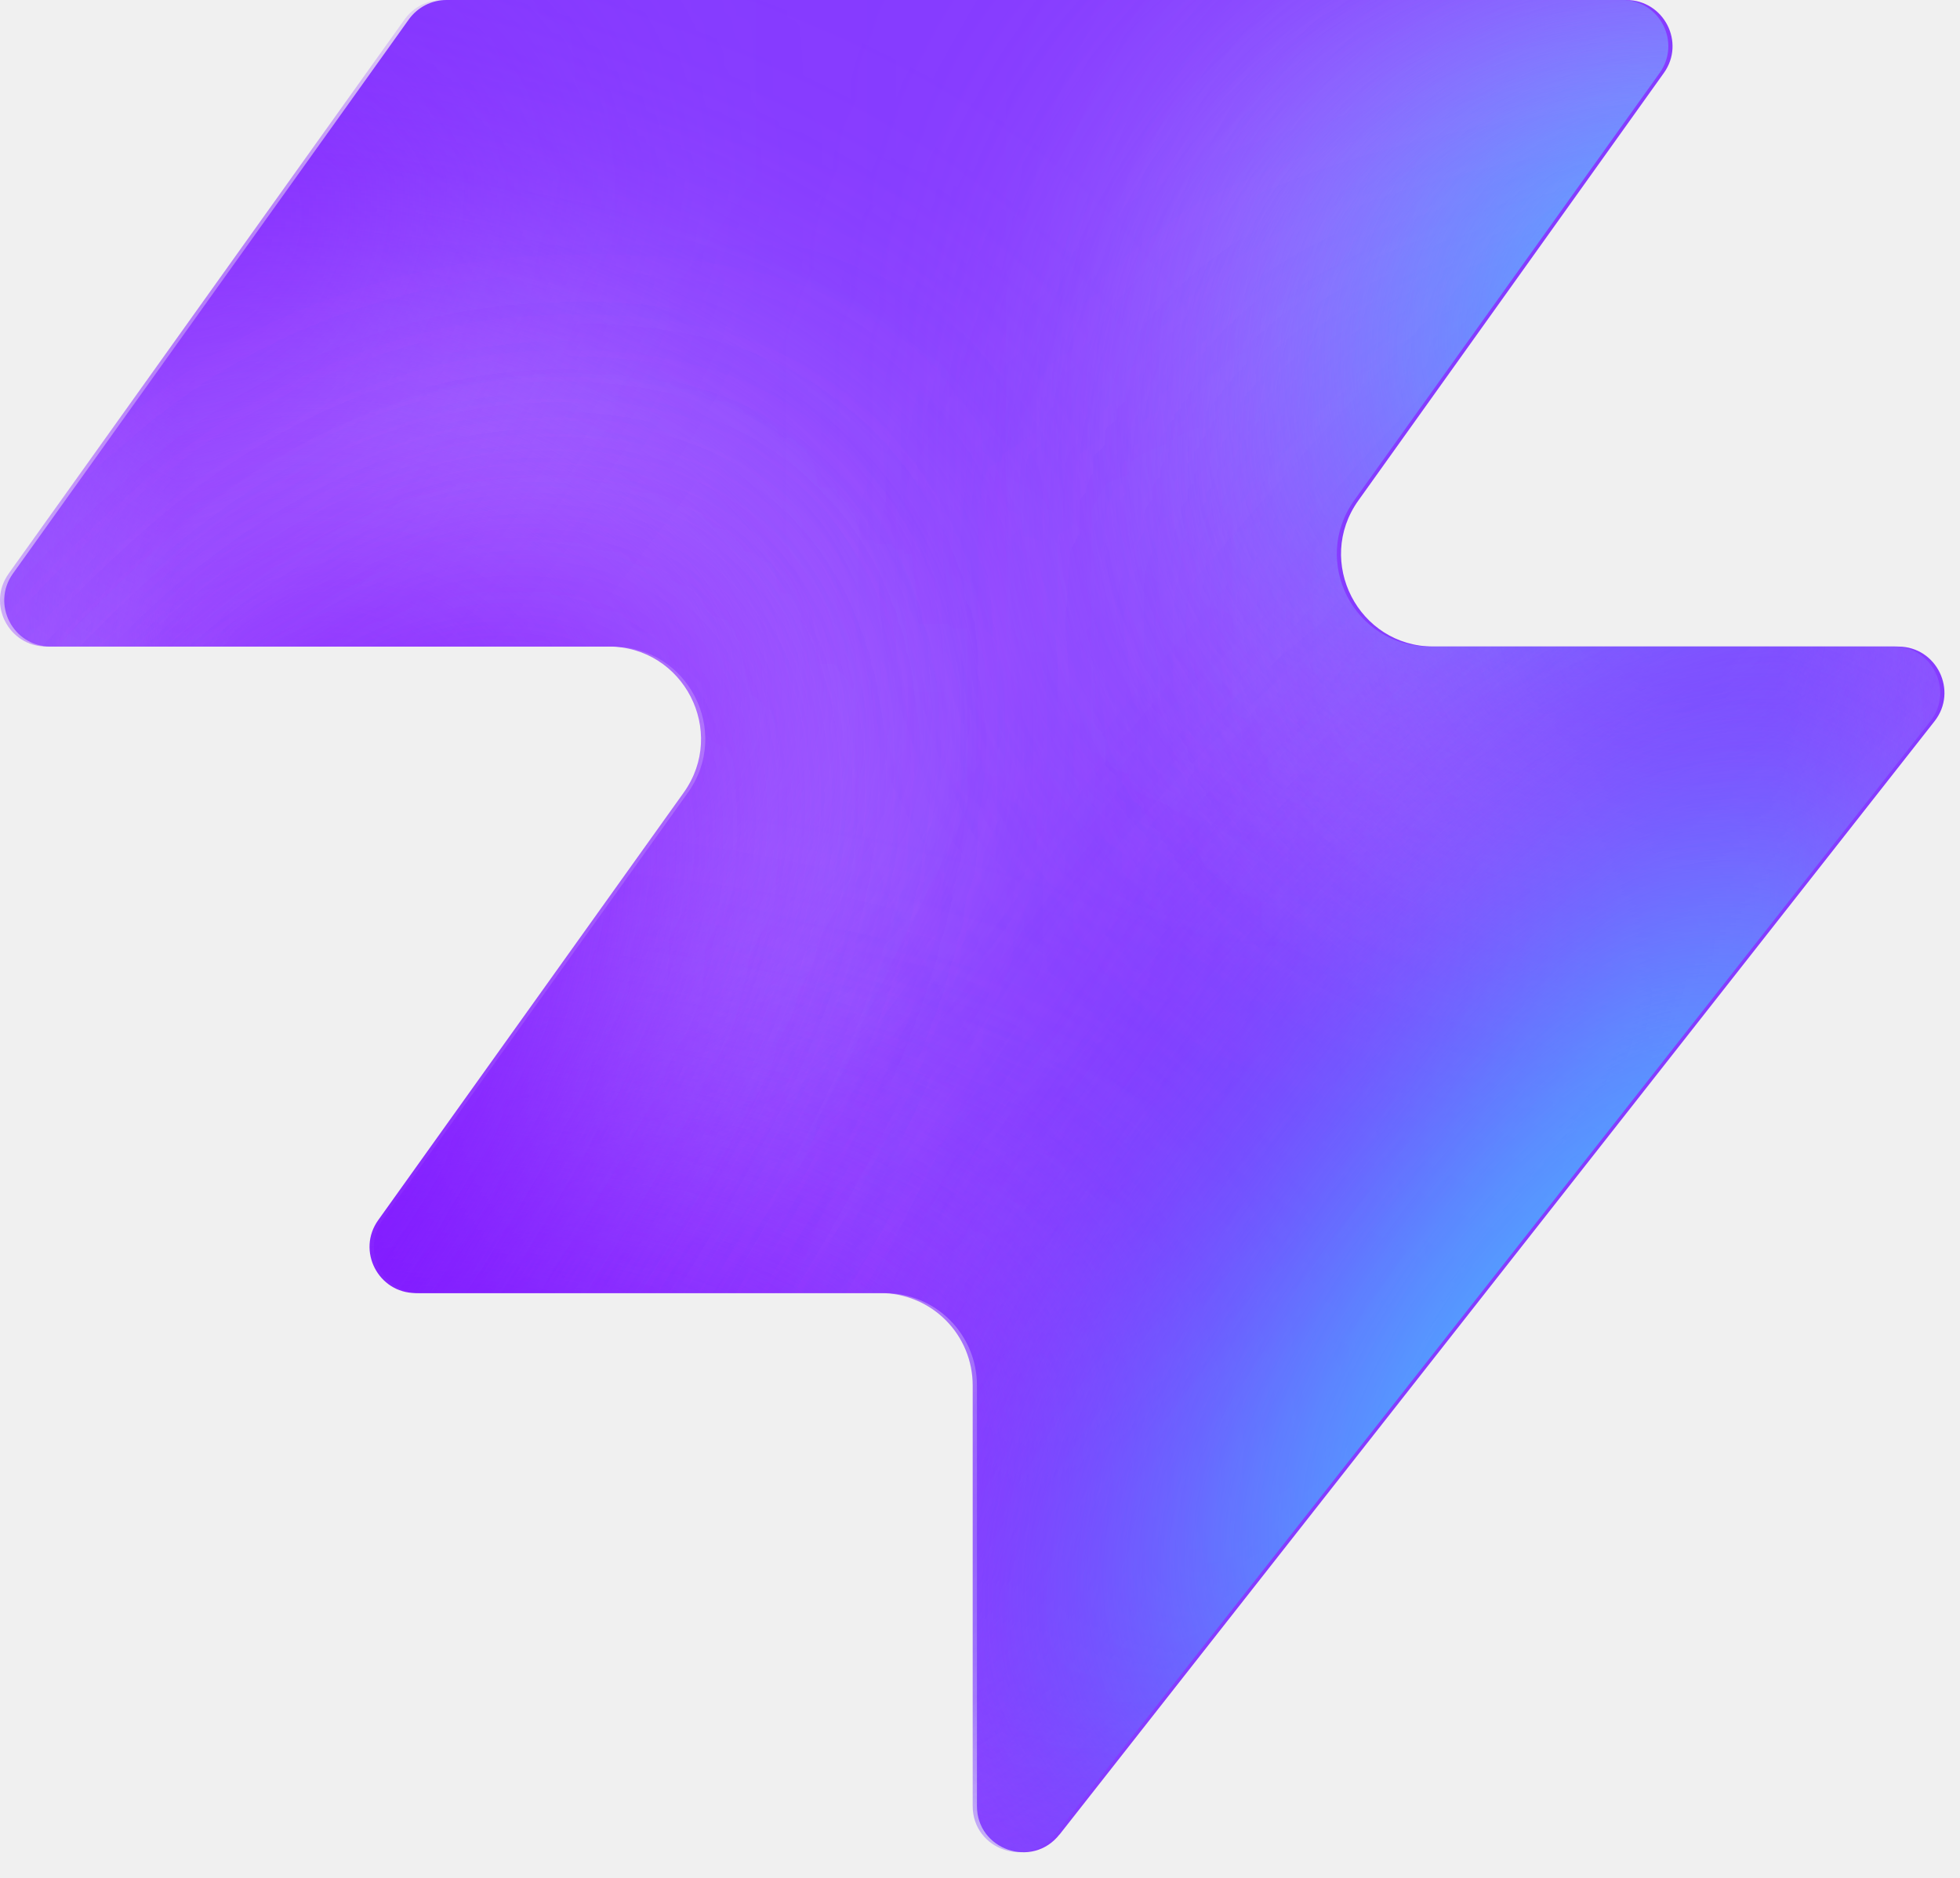
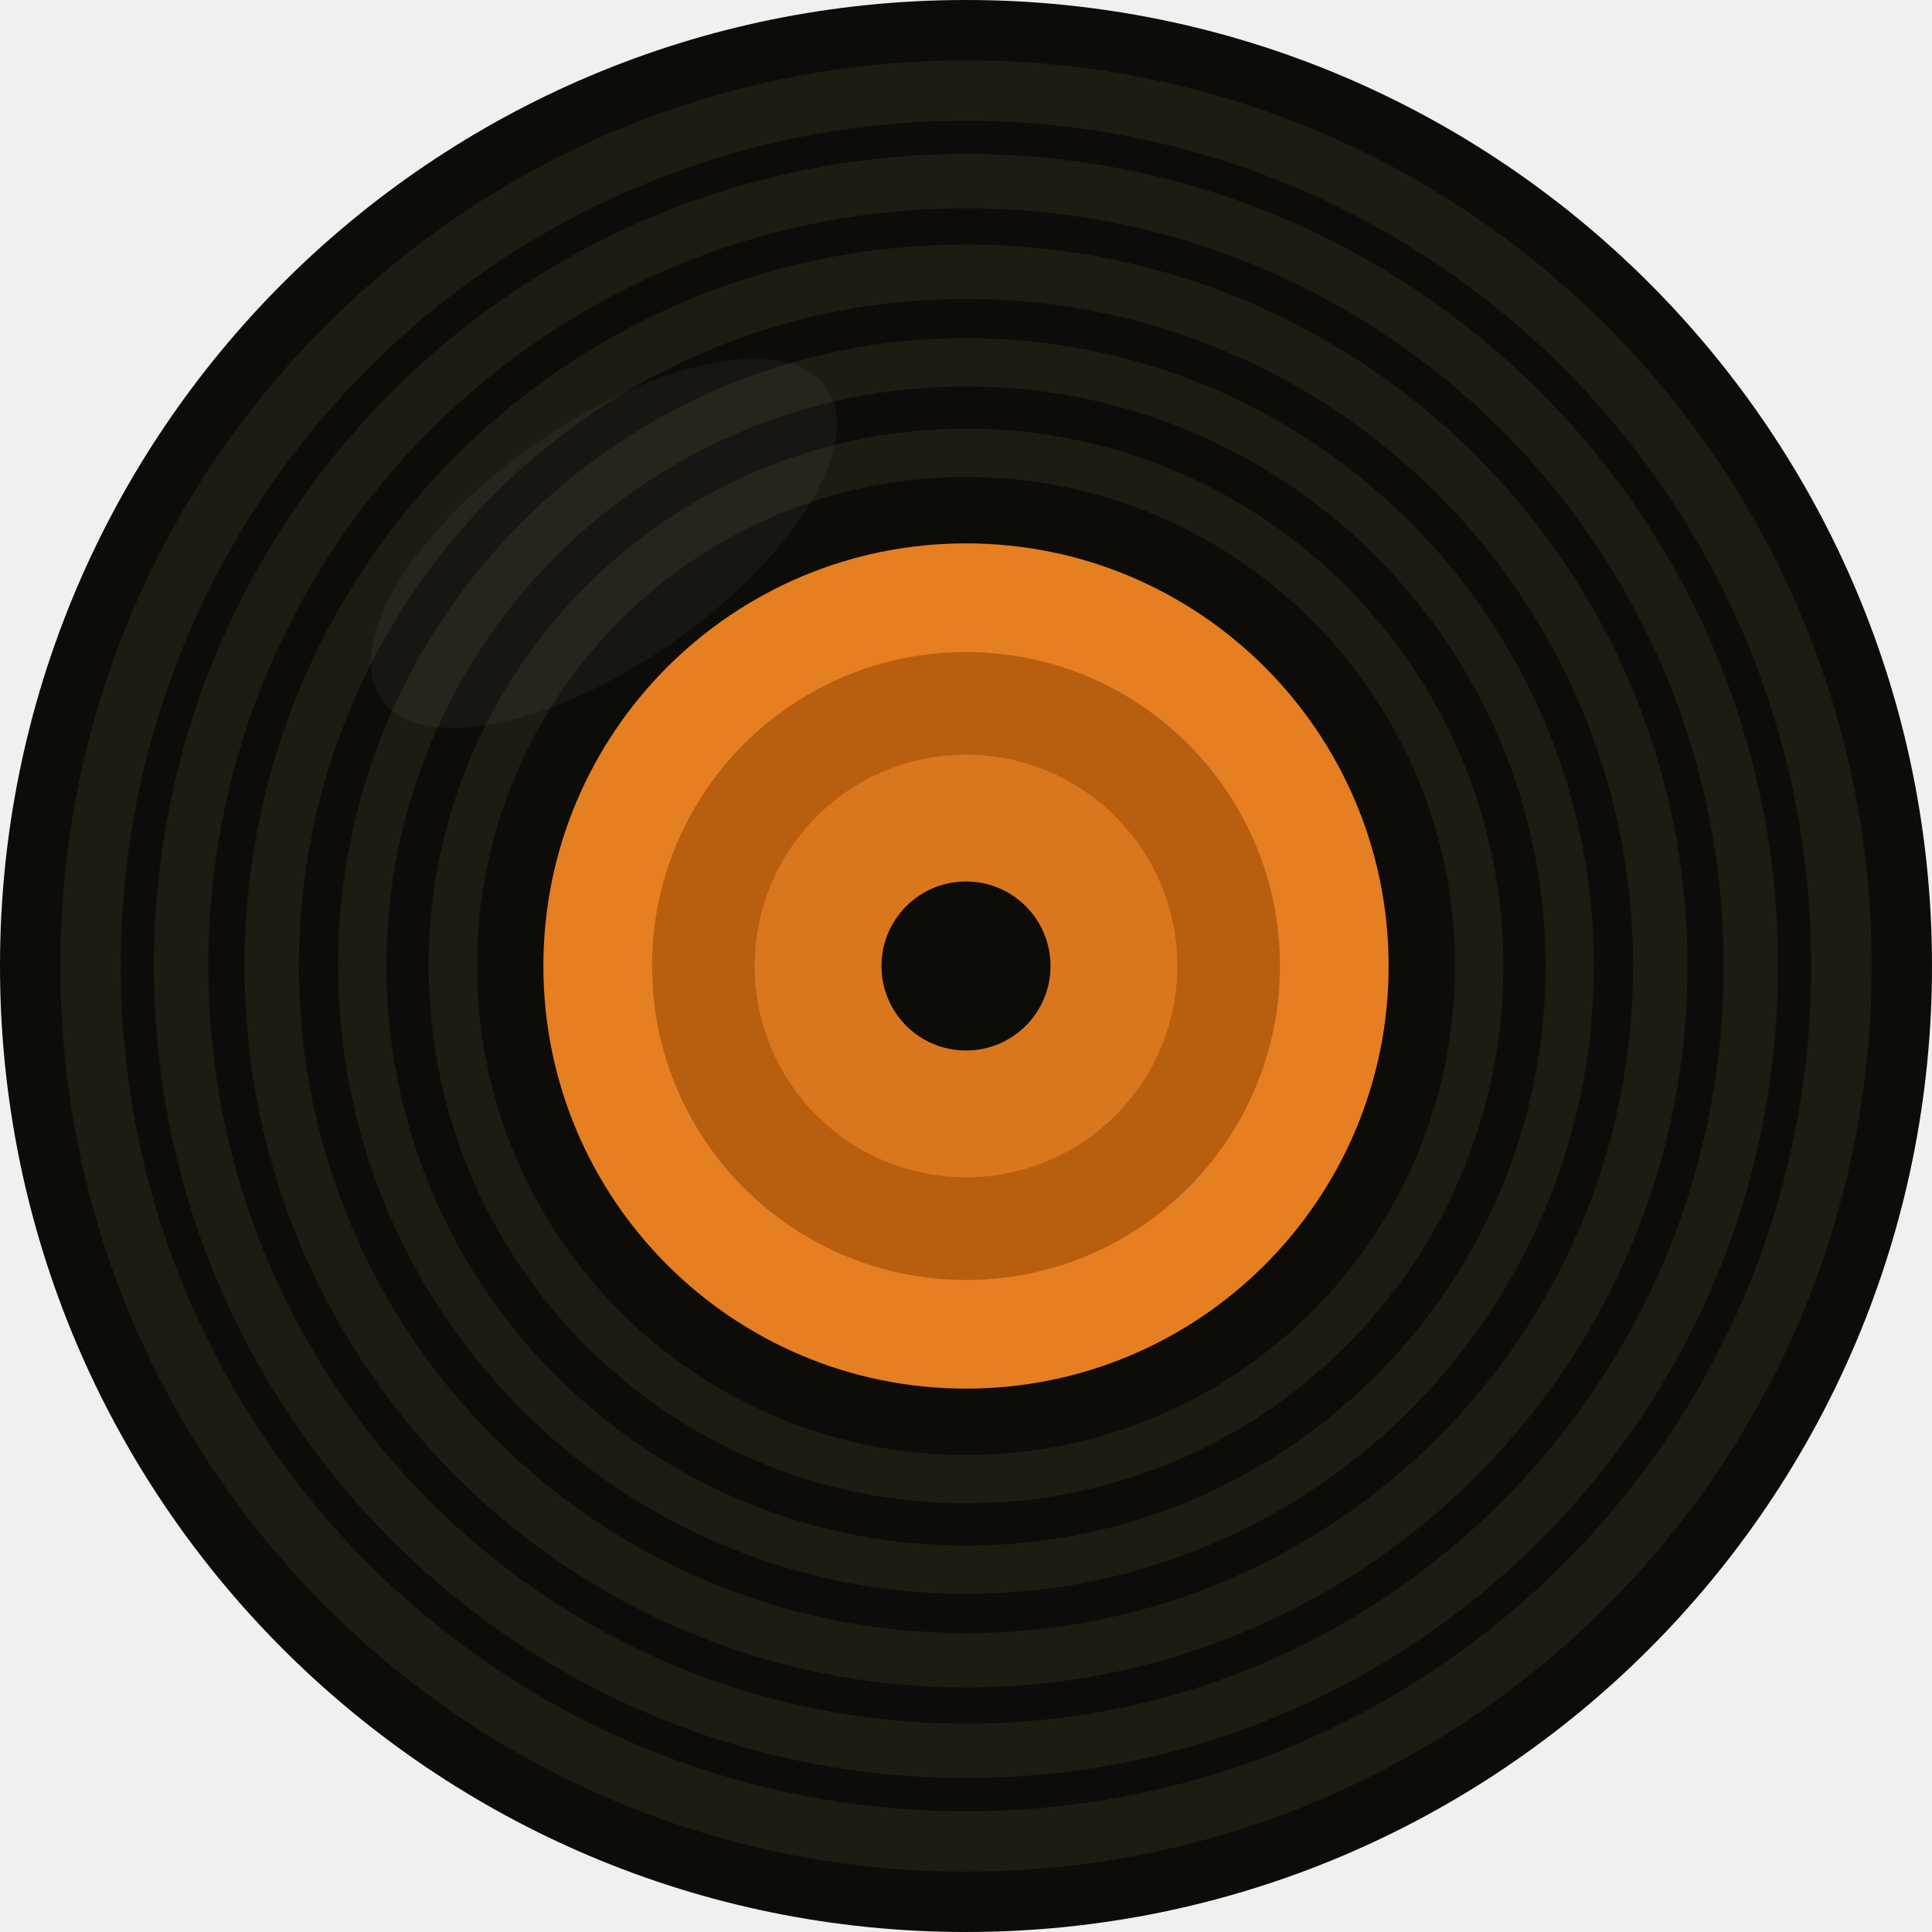
- <svg xmlns="http://www.w3.org/2000/svg" width="48" height="46" fill="none" viewBox="0 0 48 46">
-   <path fill="#863bff" d="M25.946 44.938c-.664.845-2.021.375-2.021-.698V33.937a2.26 2.26 0 0 0-2.262-2.262H10.287c-.92 0-1.456-1.04-.92-1.788l7.48-10.471c1.07-1.497 0-3.578-1.842-3.578H1.237c-.92 0-1.456-1.04-.92-1.788L10.013.474c.214-.297.556-.474.92-.474h28.894c.92 0 1.456 1.04.92 1.788l-7.48 10.471c-1.07 1.498 0 3.579 1.842 3.579h11.377c.943 0 1.473 1.088.89 1.83L25.947 44.94z" style="fill:#863bff;fill:color(display-p3 .525 .23 1);fill-opacity:1" />
-   <mask id="a" width="48" height="46" x="0" y="0" maskUnits="userSpaceOnUse" style="mask-type:alpha">
-     <path fill="#000" d="M25.842 44.938c-.664.844-2.021.375-2.021-.698V33.937a2.26 2.26 0 0 0-2.262-2.262H10.183c-.92 0-1.456-1.04-.92-1.788l7.48-10.471c1.07-1.498 0-3.579-1.842-3.579H1.133c-.92 0-1.456-1.04-.92-1.787L9.91.473c.214-.297.556-.474.92-.474h28.894c.92 0 1.456 1.04.92 1.788l-7.48 10.471c-1.07 1.498 0 3.578 1.842 3.578h11.377c.943 0 1.473 1.088.89 1.832L25.843 44.94z" style="fill:#000;fill-opacity:1" />
-   </mask>
-   <g mask="url(#a)">
-     <g filter="url(#b)">
-       <ellipse cx="5.508" cy="14.704" fill="#ede6ff" rx="5.508" ry="14.704" style="fill:#ede6ff;fill:color(display-p3 .927 .903 1);fill-opacity:1" transform="matrix(.00324 1 1 -.00324 -4.47 31.516)" />
-     </g>
-     <g filter="url(#c)">
-       <ellipse cx="10.399" cy="29.851" fill="#ede6ff" rx="10.399" ry="29.851" style="fill:#ede6ff;fill:color(display-p3 .927 .903 1);fill-opacity:1" transform="matrix(.00324 1 1 -.00324 -39.328 7.883)" />
-     </g>
-     <g filter="url(#d)">
-       <ellipse cx="5.508" cy="30.487" fill="#7e14ff" rx="5.508" ry="30.487" style="fill:#7e14ff;fill:color(display-p3 .492 .077 1);fill-opacity:1" transform="rotate(89.814 -25.913 -14.639)scale(1 -1)" />
-     </g>
-     <g filter="url(#e)">
-       <ellipse cx="5.508" cy="30.599" fill="#7e14ff" rx="5.508" ry="30.599" style="fill:#7e14ff;fill:color(display-p3 .492 .077 1);fill-opacity:1" transform="rotate(89.814 -32.644 -3.334)scale(1 -1)" />
-     </g>
-     <g filter="url(#f)">
-       <ellipse cx="5.508" cy="30.599" fill="#7e14ff" rx="5.508" ry="30.599" style="fill:#7e14ff;fill:color(display-p3 .492 .077 1);fill-opacity:1" transform="matrix(.00324 1 1 -.00324 -34.34 30.47)" />
-     </g>
-     <g filter="url(#g)">
-       <ellipse cx="14.072" cy="22.078" fill="#ede6ff" rx="14.072" ry="22.078" style="fill:#ede6ff;fill:color(display-p3 .927 .903 1);fill-opacity:1" transform="rotate(93.35 24.506 48.493)scale(-1 1)" />
-     </g>
-     <g filter="url(#h)">
-       <ellipse cx="3.47" cy="21.501" fill="#7e14ff" rx="3.47" ry="21.501" style="fill:#7e14ff;fill:color(display-p3 .492 .077 1);fill-opacity:1" transform="rotate(89.009 28.708 47.59)scale(-1 1)" />
-     </g>
-     <g filter="url(#i)">
-       <ellipse cx="3.47" cy="21.501" fill="#7e14ff" rx="3.47" ry="21.501" style="fill:#7e14ff;fill:color(display-p3 .492 .077 1);fill-opacity:1" transform="rotate(89.009 28.708 47.59)scale(-1 1)" />
-     </g>
-     <g filter="url(#j)">
-       <ellipse cx=".387" cy="8.972" fill="#7e14ff" rx="4.407" ry="29.108" style="fill:#7e14ff;fill:color(display-p3 .492 .077 1);fill-opacity:1" transform="rotate(39.51 .387 8.972)" />
-     </g>
-     <g filter="url(#k)">
-       <ellipse cx="47.523" cy="-6.092" fill="#7e14ff" rx="4.407" ry="29.108" style="fill:#7e14ff;fill:color(display-p3 .492 .077 1);fill-opacity:1" transform="rotate(37.892 47.523 -6.092)" />
-     </g>
-     <g filter="url(#l)">
-       <ellipse cx="41.412" cy="6.333" fill="#47bfff" rx="5.971" ry="9.665" style="fill:#47bfff;fill:color(display-p3 .28 .748 1);fill-opacity:1" transform="rotate(37.892 41.412 6.333)" />
-     </g>
-     <g filter="url(#m)">
-       <ellipse cx="-1.879" cy="38.332" fill="#7e14ff" rx="4.407" ry="29.108" style="fill:#7e14ff;fill:color(display-p3 .492 .077 1);fill-opacity:1" transform="rotate(37.892 -1.88 38.332)" />
-     </g>
-     <g filter="url(#n)">
-       <ellipse cx="-1.879" cy="38.332" fill="#7e14ff" rx="4.407" ry="29.108" style="fill:#7e14ff;fill:color(display-p3 .492 .077 1);fill-opacity:1" transform="rotate(37.892 -1.88 38.332)" />
-     </g>
-     <g filter="url(#o)">
-       <ellipse cx="35.651" cy="29.907" fill="#7e14ff" rx="4.407" ry="29.108" style="fill:#7e14ff;fill:color(display-p3 .492 .077 1);fill-opacity:1" transform="rotate(37.892 35.651 29.907)" />
-     </g>
-     <g filter="url(#p)">
-       <ellipse cx="38.418" cy="32.4" fill="#47bfff" rx="5.971" ry="15.297" style="fill:#47bfff;fill:color(display-p3 .28 .748 1);fill-opacity:1" transform="rotate(37.892 38.418 32.4)" />
-     </g>
-   </g>
-   <defs>
-     <filter id="b" width="60.045" height="41.654" x="-19.77" y="16.149" color-interpolation-filters="sRGB" filterUnits="userSpaceOnUse">
-       <feFlood flood-opacity="0" result="BackgroundImageFix" />
-       <feBlend in="SourceGraphic" in2="BackgroundImageFix" result="shape" />
-       <feGaussianBlur result="effect1_foregroundBlur_2002_17158" stdDeviation="7.659" />
-     </filter>
-     <filter id="c" width="90.34" height="51.437" x="-54.613" y="-7.533" color-interpolation-filters="sRGB" filterUnits="userSpaceOnUse">
-       <feFlood flood-opacity="0" result="BackgroundImageFix" />
-       <feBlend in="SourceGraphic" in2="BackgroundImageFix" result="shape" />
-       <feGaussianBlur result="effect1_foregroundBlur_2002_17158" stdDeviation="7.659" />
-     </filter>
-     <filter id="d" width="79.355" height="29.4" x="-49.64" y="2.03" color-interpolation-filters="sRGB" filterUnits="userSpaceOnUse">
-       <feFlood flood-opacity="0" result="BackgroundImageFix" />
-       <feBlend in="SourceGraphic" in2="BackgroundImageFix" result="shape" />
-       <feGaussianBlur result="effect1_foregroundBlur_2002_17158" stdDeviation="4.596" />
-     </filter>
-     <filter id="e" width="79.579" height="29.4" x="-45.045" y="20.029" color-interpolation-filters="sRGB" filterUnits="userSpaceOnUse">
-       <feFlood flood-opacity="0" result="BackgroundImageFix" />
-       <feBlend in="SourceGraphic" in2="BackgroundImageFix" result="shape" />
-       <feGaussianBlur result="effect1_foregroundBlur_2002_17158" stdDeviation="4.596" />
-     </filter>
-     <filter id="f" width="79.579" height="29.4" x="-43.513" y="21.178" color-interpolation-filters="sRGB" filterUnits="userSpaceOnUse">
-       <feFlood flood-opacity="0" result="BackgroundImageFix" />
-       <feBlend in="SourceGraphic" in2="BackgroundImageFix" result="shape" />
-       <feGaussianBlur result="effect1_foregroundBlur_2002_17158" stdDeviation="4.596" />
-     </filter>
-     <filter id="g" width="74.749" height="58.852" x="15.756" y="-17.901" color-interpolation-filters="sRGB" filterUnits="userSpaceOnUse">
-       <feFlood flood-opacity="0" result="BackgroundImageFix" />
-       <feBlend in="SourceGraphic" in2="BackgroundImageFix" result="shape" />
-       <feGaussianBlur result="effect1_foregroundBlur_2002_17158" stdDeviation="7.659" />
-     </filter>
-     <filter id="h" width="61.377" height="25.362" x="23.548" y="2.284" color-interpolation-filters="sRGB" filterUnits="userSpaceOnUse">
-       <feFlood flood-opacity="0" result="BackgroundImageFix" />
-       <feBlend in="SourceGraphic" in2="BackgroundImageFix" result="shape" />
-       <feGaussianBlur result="effect1_foregroundBlur_2002_17158" stdDeviation="4.596" />
-     </filter>
-     <filter id="i" width="61.377" height="25.362" x="23.548" y="2.284" color-interpolation-filters="sRGB" filterUnits="userSpaceOnUse">
-       <feFlood flood-opacity="0" result="BackgroundImageFix" />
-       <feBlend in="SourceGraphic" in2="BackgroundImageFix" result="shape" />
-       <feGaussianBlur result="effect1_foregroundBlur_2002_17158" stdDeviation="4.596" />
-     </filter>
-     <filter id="j" width="56.045" height="63.649" x="-27.636" y="-22.853" color-interpolation-filters="sRGB" filterUnits="userSpaceOnUse">
-       <feFlood flood-opacity="0" result="BackgroundImageFix" />
-       <feBlend in="SourceGraphic" in2="BackgroundImageFix" result="shape" />
-       <feGaussianBlur result="effect1_foregroundBlur_2002_17158" stdDeviation="4.596" />
-     </filter>
-     <filter id="k" width="54.814" height="64.646" x="20.116" y="-38.415" color-interpolation-filters="sRGB" filterUnits="userSpaceOnUse">
-       <feFlood flood-opacity="0" result="BackgroundImageFix" />
-       <feBlend in="SourceGraphic" in2="BackgroundImageFix" result="shape" />
-       <feGaussianBlur result="effect1_foregroundBlur_2002_17158" stdDeviation="4.596" />
-     </filter>
-     <filter id="l" width="33.541" height="35.313" x="24.641" y="-11.323" color-interpolation-filters="sRGB" filterUnits="userSpaceOnUse">
-       <feFlood flood-opacity="0" result="BackgroundImageFix" />
-       <feBlend in="SourceGraphic" in2="BackgroundImageFix" result="shape" />
-       <feGaussianBlur result="effect1_foregroundBlur_2002_17158" stdDeviation="4.596" />
-     </filter>
-     <filter id="m" width="54.814" height="64.646" x="-29.286" y="6.009" color-interpolation-filters="sRGB" filterUnits="userSpaceOnUse">
-       <feFlood flood-opacity="0" result="BackgroundImageFix" />
-       <feBlend in="SourceGraphic" in2="BackgroundImageFix" result="shape" />
-       <feGaussianBlur result="effect1_foregroundBlur_2002_17158" stdDeviation="4.596" />
-     </filter>
-     <filter id="n" width="54.814" height="64.646" x="-29.286" y="6.009" color-interpolation-filters="sRGB" filterUnits="userSpaceOnUse">
-       <feFlood flood-opacity="0" result="BackgroundImageFix" />
-       <feBlend in="SourceGraphic" in2="BackgroundImageFix" result="shape" />
-       <feGaussianBlur result="effect1_foregroundBlur_2002_17158" stdDeviation="4.596" />
-     </filter>
-     <filter id="o" width="54.814" height="64.646" x="8.244" y="-2.416" color-interpolation-filters="sRGB" filterUnits="userSpaceOnUse">
-       <feFlood flood-opacity="0" result="BackgroundImageFix" />
-       <feBlend in="SourceGraphic" in2="BackgroundImageFix" result="shape" />
-       <feGaussianBlur result="effect1_foregroundBlur_2002_17158" stdDeviation="4.596" />
-     </filter>
-     <filter id="p" width="39.409" height="43.623" x="18.713" y="10.588" color-interpolation-filters="sRGB" filterUnits="userSpaceOnUse">
-       <feFlood flood-opacity="0" result="BackgroundImageFix" />
-       <feBlend in="SourceGraphic" in2="BackgroundImageFix" result="shape" />
-       <feGaussianBlur result="effect1_foregroundBlur_2002_17158" stdDeviation="4.596" />
-     </filter>
-   </defs>
+ <svg xmlns="http://www.w3.org/2000/svg" viewBox="0 0 32 32">
+   <circle cx="16" cy="16" r="16" fill="#0e0c09" />
+   <circle cx="16" cy="16" r="14.5" fill="none" stroke="#1f1b12" stroke-width="1" />
+   <circle cx="16" cy="16" r="13" fill="none" stroke="#1f1b12" stroke-width="0.9" />
+   <circle cx="16" cy="16" r="11.5" fill="none" stroke="#1f1b12" stroke-width="0.9" />
+   <circle cx="16" cy="16" r="10" fill="none" stroke="#1f1b12" stroke-width="0.8" />
+   <circle cx="16" cy="16" r="8.5" fill="none" stroke="#1f1b12" stroke-width="0.8" />
+   <circle cx="16" cy="16" r="7" fill="#e67e22" />
+   <circle cx="16" cy="16" r="5.2" fill="#b85e0f" />
+   <circle cx="16" cy="16" r="3.5" fill="#e67e22" opacity="0.75" />
+   <circle cx="16" cy="16" r="1.4" fill="#0e0c09" />
+   <ellipse cx="10" cy="9" rx="4.5" ry="2" fill="white" opacity="0.04" transform="rotate(-35 10 9)" />
</svg>
